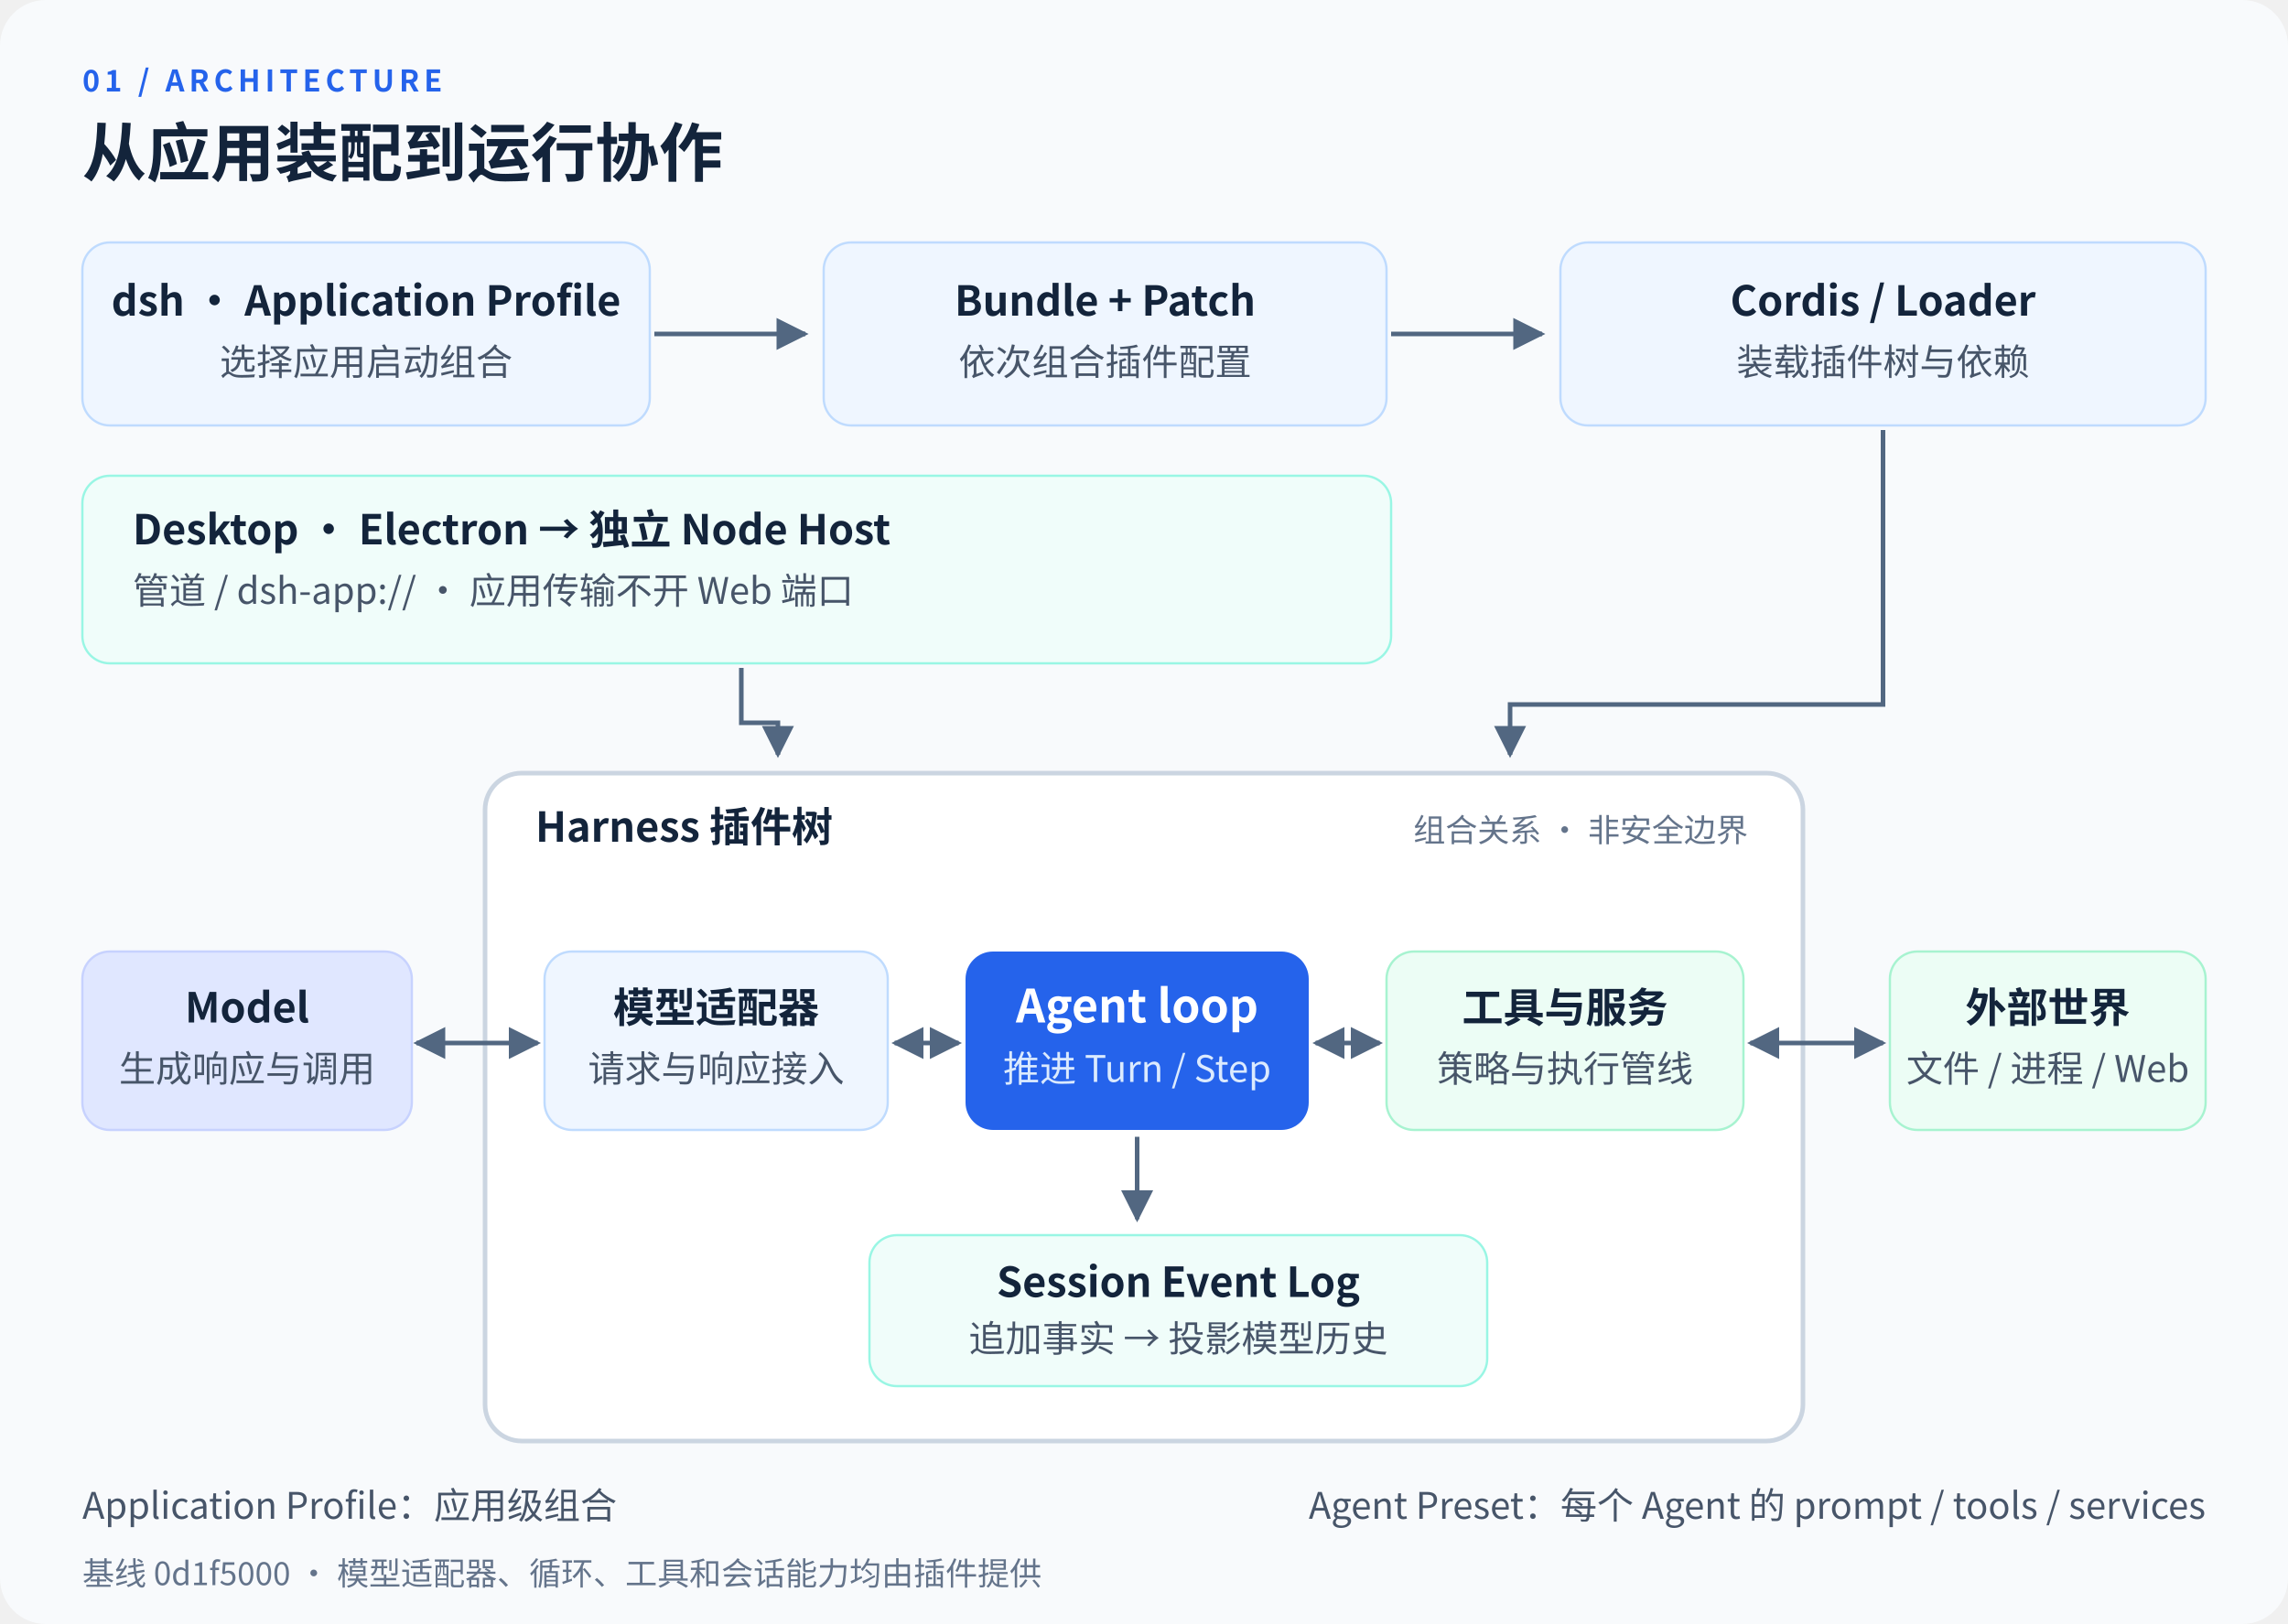
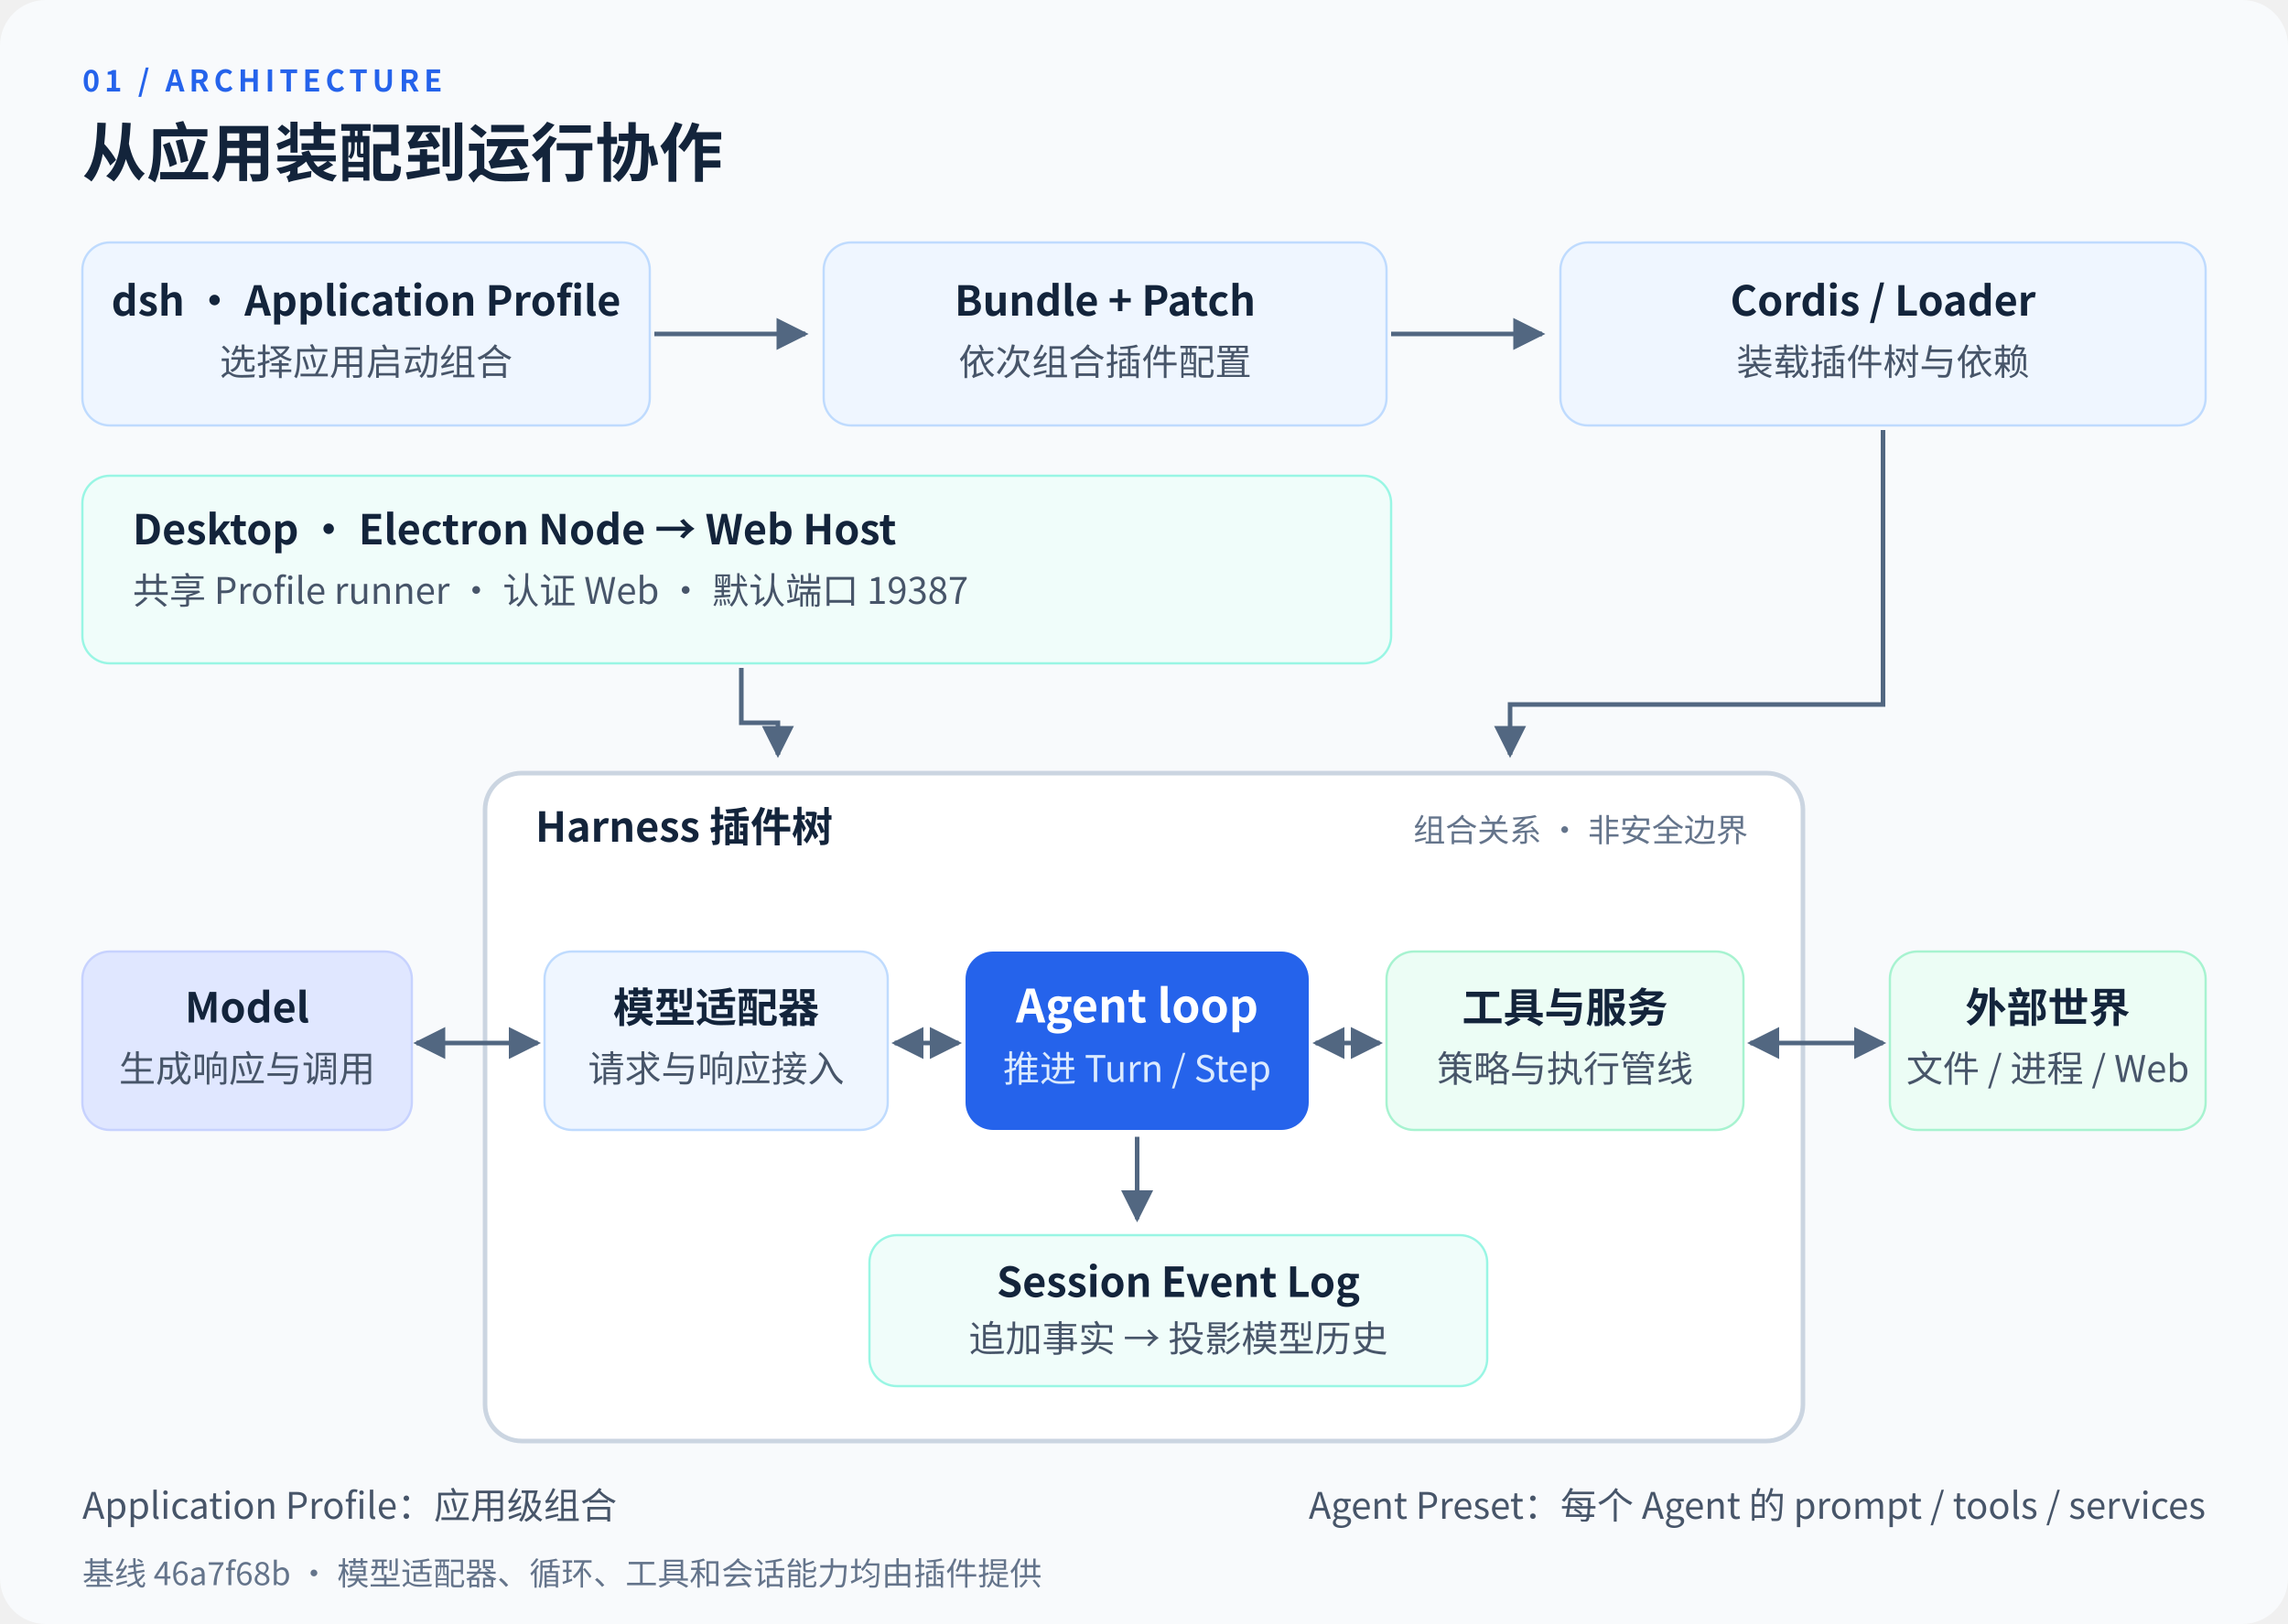
<svg xmlns="http://www.w3.org/2000/svg" width="1000" height="710" viewBox="0 0 1000 710" role="img" aria-labelledby="title desc">
  <defs>
    <marker id="arrow" viewBox="0 0 10 10" refX="9" refY="5" markerWidth="7" markerHeight="7" orient="auto-start-reverse">
      <path d="M 0 0 L 10 5 L 0 10 z" fill="#526781" />
    </marker>
    <style>
      text { font-family: -apple-system, BlinkMacSystemFont, 'Segoe UI', 'PingFang SC', 'Noto Sans CJK SC', sans-serif; }
      .title { font-size: 28px; font-weight: 700; fill: #13243b; }
      .label { font-size: 18px; font-weight: 600; fill: #13243b; }
      .body { font-size: 16px; fill: #475569; }
      .small { font-size: 14px; fill: #64748b; }
      .line { fill: none; stroke: #526781; stroke-width: 2; marker-end: url(#arrow); }
      .both { marker-start: url(#arrow); }
    </style>
  </defs>
  <rect width="1000" height="710" rx="20" fill="#f8fafc" />
  <text x="36" y="40" font-size="13" font-weight="700" letter-spacing="2" fill="#2563eb">01 / ARCHITECTURE</text>
  <text x="36" y="77" class="title">从应用装配到运行协作</text>
  <rect x="36" y="106" width="248" height="80" rx="12" fill="#eff6ff" stroke="#bfdbfe" />
  <text x="160" y="138" text-anchor="middle" class="label">dsh · Application Profile</text>
  <text x="160" y="164" text-anchor="middle" class="body">选择应用启动组合</text>
  <path d="M 286 146 H 352" class="line" />
  <rect x="360" y="106" width="246" height="80" rx="12" fill="#eff6ff" stroke="#bfdbfe" />
  <text x="483" y="138" text-anchor="middle" class="label">Bundle + Patch</text>
  <text x="483" y="164" text-anchor="middle" class="body">依次组合插件配置</text>
  <path d="M 608 146 H 674" class="line" />
  <rect x="682" y="106" width="282" height="80" rx="12" fill="#eff6ff" stroke="#bfdbfe" />
  <text x="823" y="138" text-anchor="middle" class="label">Cordis / Loader</text>
  <text x="823" y="164" text-anchor="middle" class="body">装载插件树与依赖</text>
  <path d="M 823 188 V 308 H 660 V 330" class="line" />
  <rect x="36" y="208" width="572" height="82" rx="12" fill="#f0fdfa" stroke="#99f6e4" />
-   <text x="58" y="238" class="label">Desktop · Electron → 独立 Node Host</text>
-   <text x="58" y="264" class="body">管道 / dsh-app:// · 应用传输不开 Web 端口</text>
+   <text x="58" y="238" class="label">Desktop · Electron Node → Web Host</text>
+   <text x="58" y="264" class="body">共享 Profile runner · 认证 Web · 默认端口 19387</text>
  <path d="M 324 292 V 316 H 340 V 330" class="line" />
  <g transform="translate(0,90)">
    <rect x="212" y="248" width="576" height="292" rx="16" fill="#ffffff" stroke="#cbd5e1" stroke-width="2" />
    <text x="234" y="278" class="label">Harness 插件树</text>
    <text x="764" y="278" text-anchor="end" class="small">组合关系 · 非安全边界</text>
    <rect x="36" y="326" width="144" height="78" rx="12" fill="#e0e7ff" stroke="#c7d2fe" />
    <text x="108" y="357" text-anchor="middle" class="label">Model</text>
    <text x="108" y="383" text-anchor="middle" class="body">生成响应与调用</text>
    <rect x="238" y="326" width="150" height="78" rx="12" fill="#eff6ff" stroke="#bfdbfe" />
    <text x="313" y="357" text-anchor="middle" class="label">模型适配器</text>
    <text x="313" y="383" text-anchor="middle" class="body">请求与响应接入</text>
    <path d="M 182 366 H 235" class="line both" />
    <rect x="422" y="326" width="150" height="78" rx="12" fill="#2563eb" />
    <text x="497" y="357" text-anchor="middle" font-size="20" font-weight="700" fill="#ffffff">Agent loop</text>
    <text x="497" y="383" text-anchor="middle" font-size="16" fill="#dbeafe">推进 Turn / Step</text>
    <path d="M 391 366 H 419" class="line both" />
    <rect x="606" y="326" width="156" height="78" rx="12" fill="#ecfdf5" stroke="#a7f3d0" />
    <text x="684" y="357" text-anchor="middle" class="label">工具与服务</text>
    <text x="684" y="383" text-anchor="middle" class="body">策略与执行管线</text>
    <path d="M 575 366 H 603" class="line both" />
    <rect x="826" y="326" width="138" height="78" rx="12" fill="#ecfdf5" stroke="#a7f3d0" />
    <text x="895" y="357" text-anchor="middle" class="label">外部世界</text>
    <text x="895" y="383" text-anchor="middle" class="body">文件 / 进程 / Web</text>
    <path d="M 765 366 H 823" class="line both" />
    <path d="M 497 407 V 443" class="line" />
    <rect x="380" y="450" width="270" height="66" rx="12" fill="#f0fdfa" stroke="#99f6e4" />
    <text x="515" y="477" text-anchor="middle" class="label">Session Event Log</text>
    <text x="515" y="501" text-anchor="middle" class="body">追加事实 → 投影模型历史</text>
    <text x="36" y="574" class="body">Application Profile：应用级组合</text>
    <text x="964" y="574" text-anchor="end" class="body">Agent Preset：每个 Agent 的 prompt / tools / services</text>
-     <text x="36" y="603" class="small">基线 0d1f5000 · 模型适配器、循环、工具和会话能力均由插件提供</text>
+     <text x="36" y="603" class="small">基线 46a7f68b · 模型适配器、循环、工具和会话能力均由插件提供</text>
  </g>
</svg>
